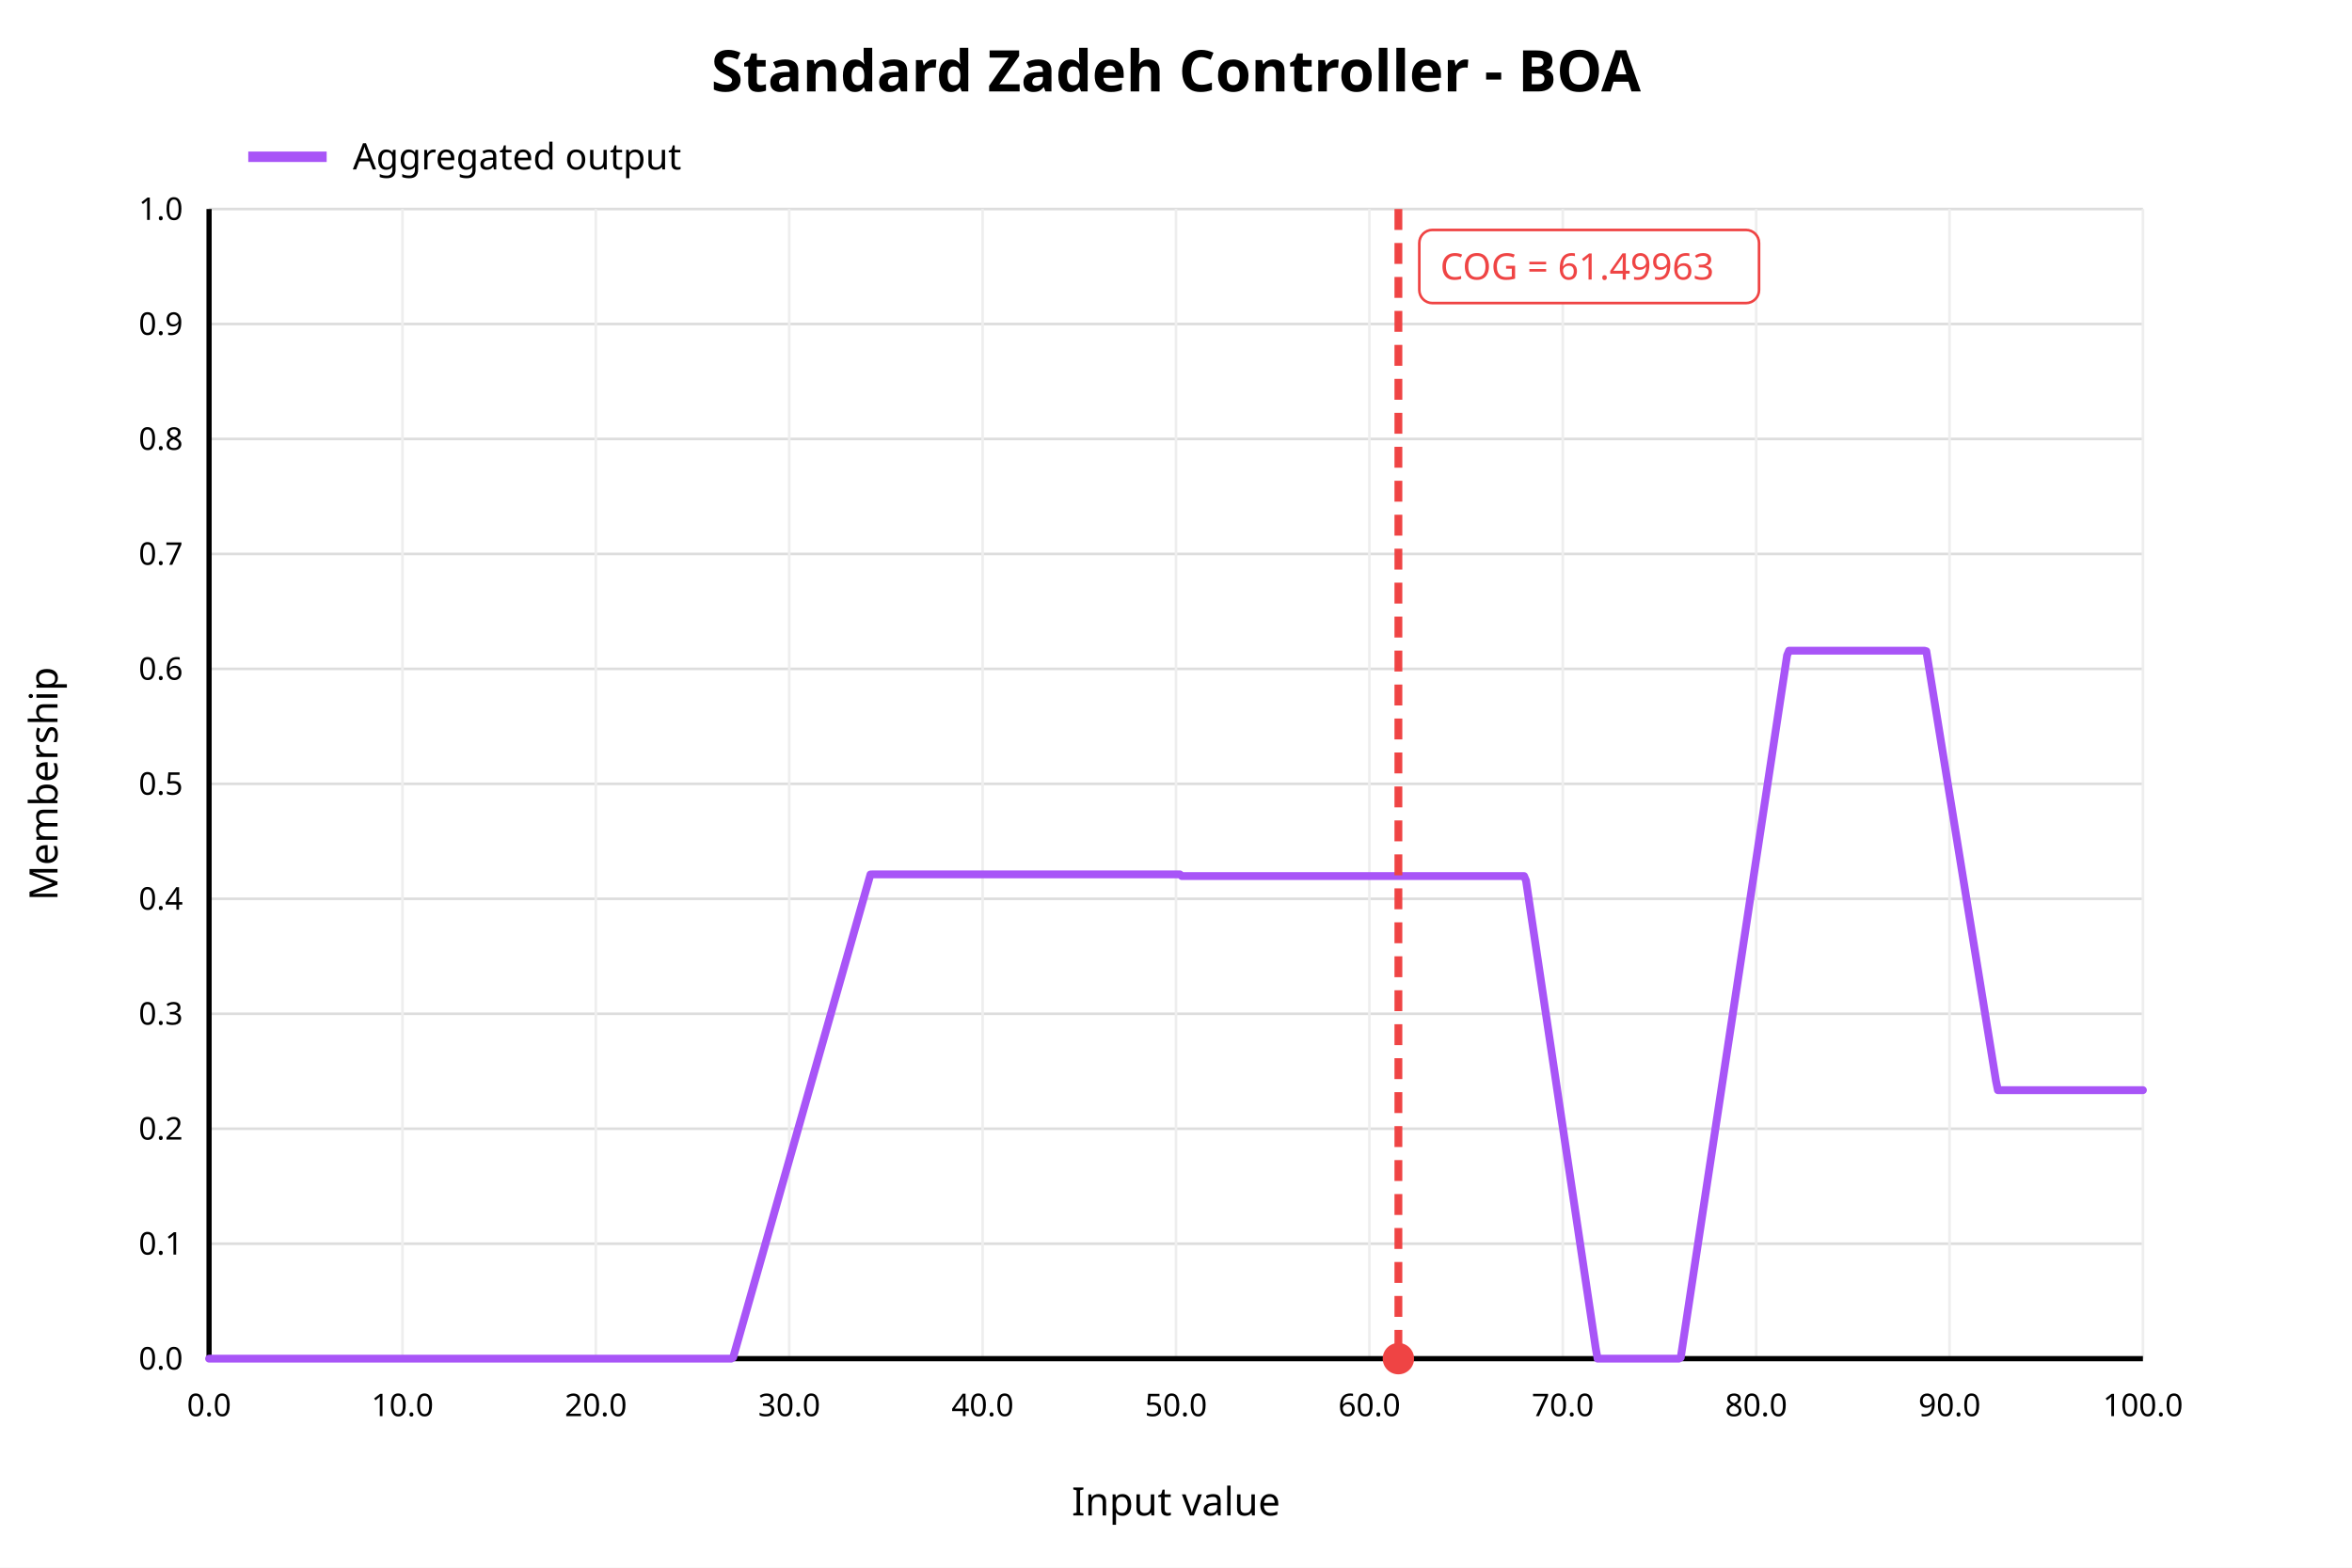
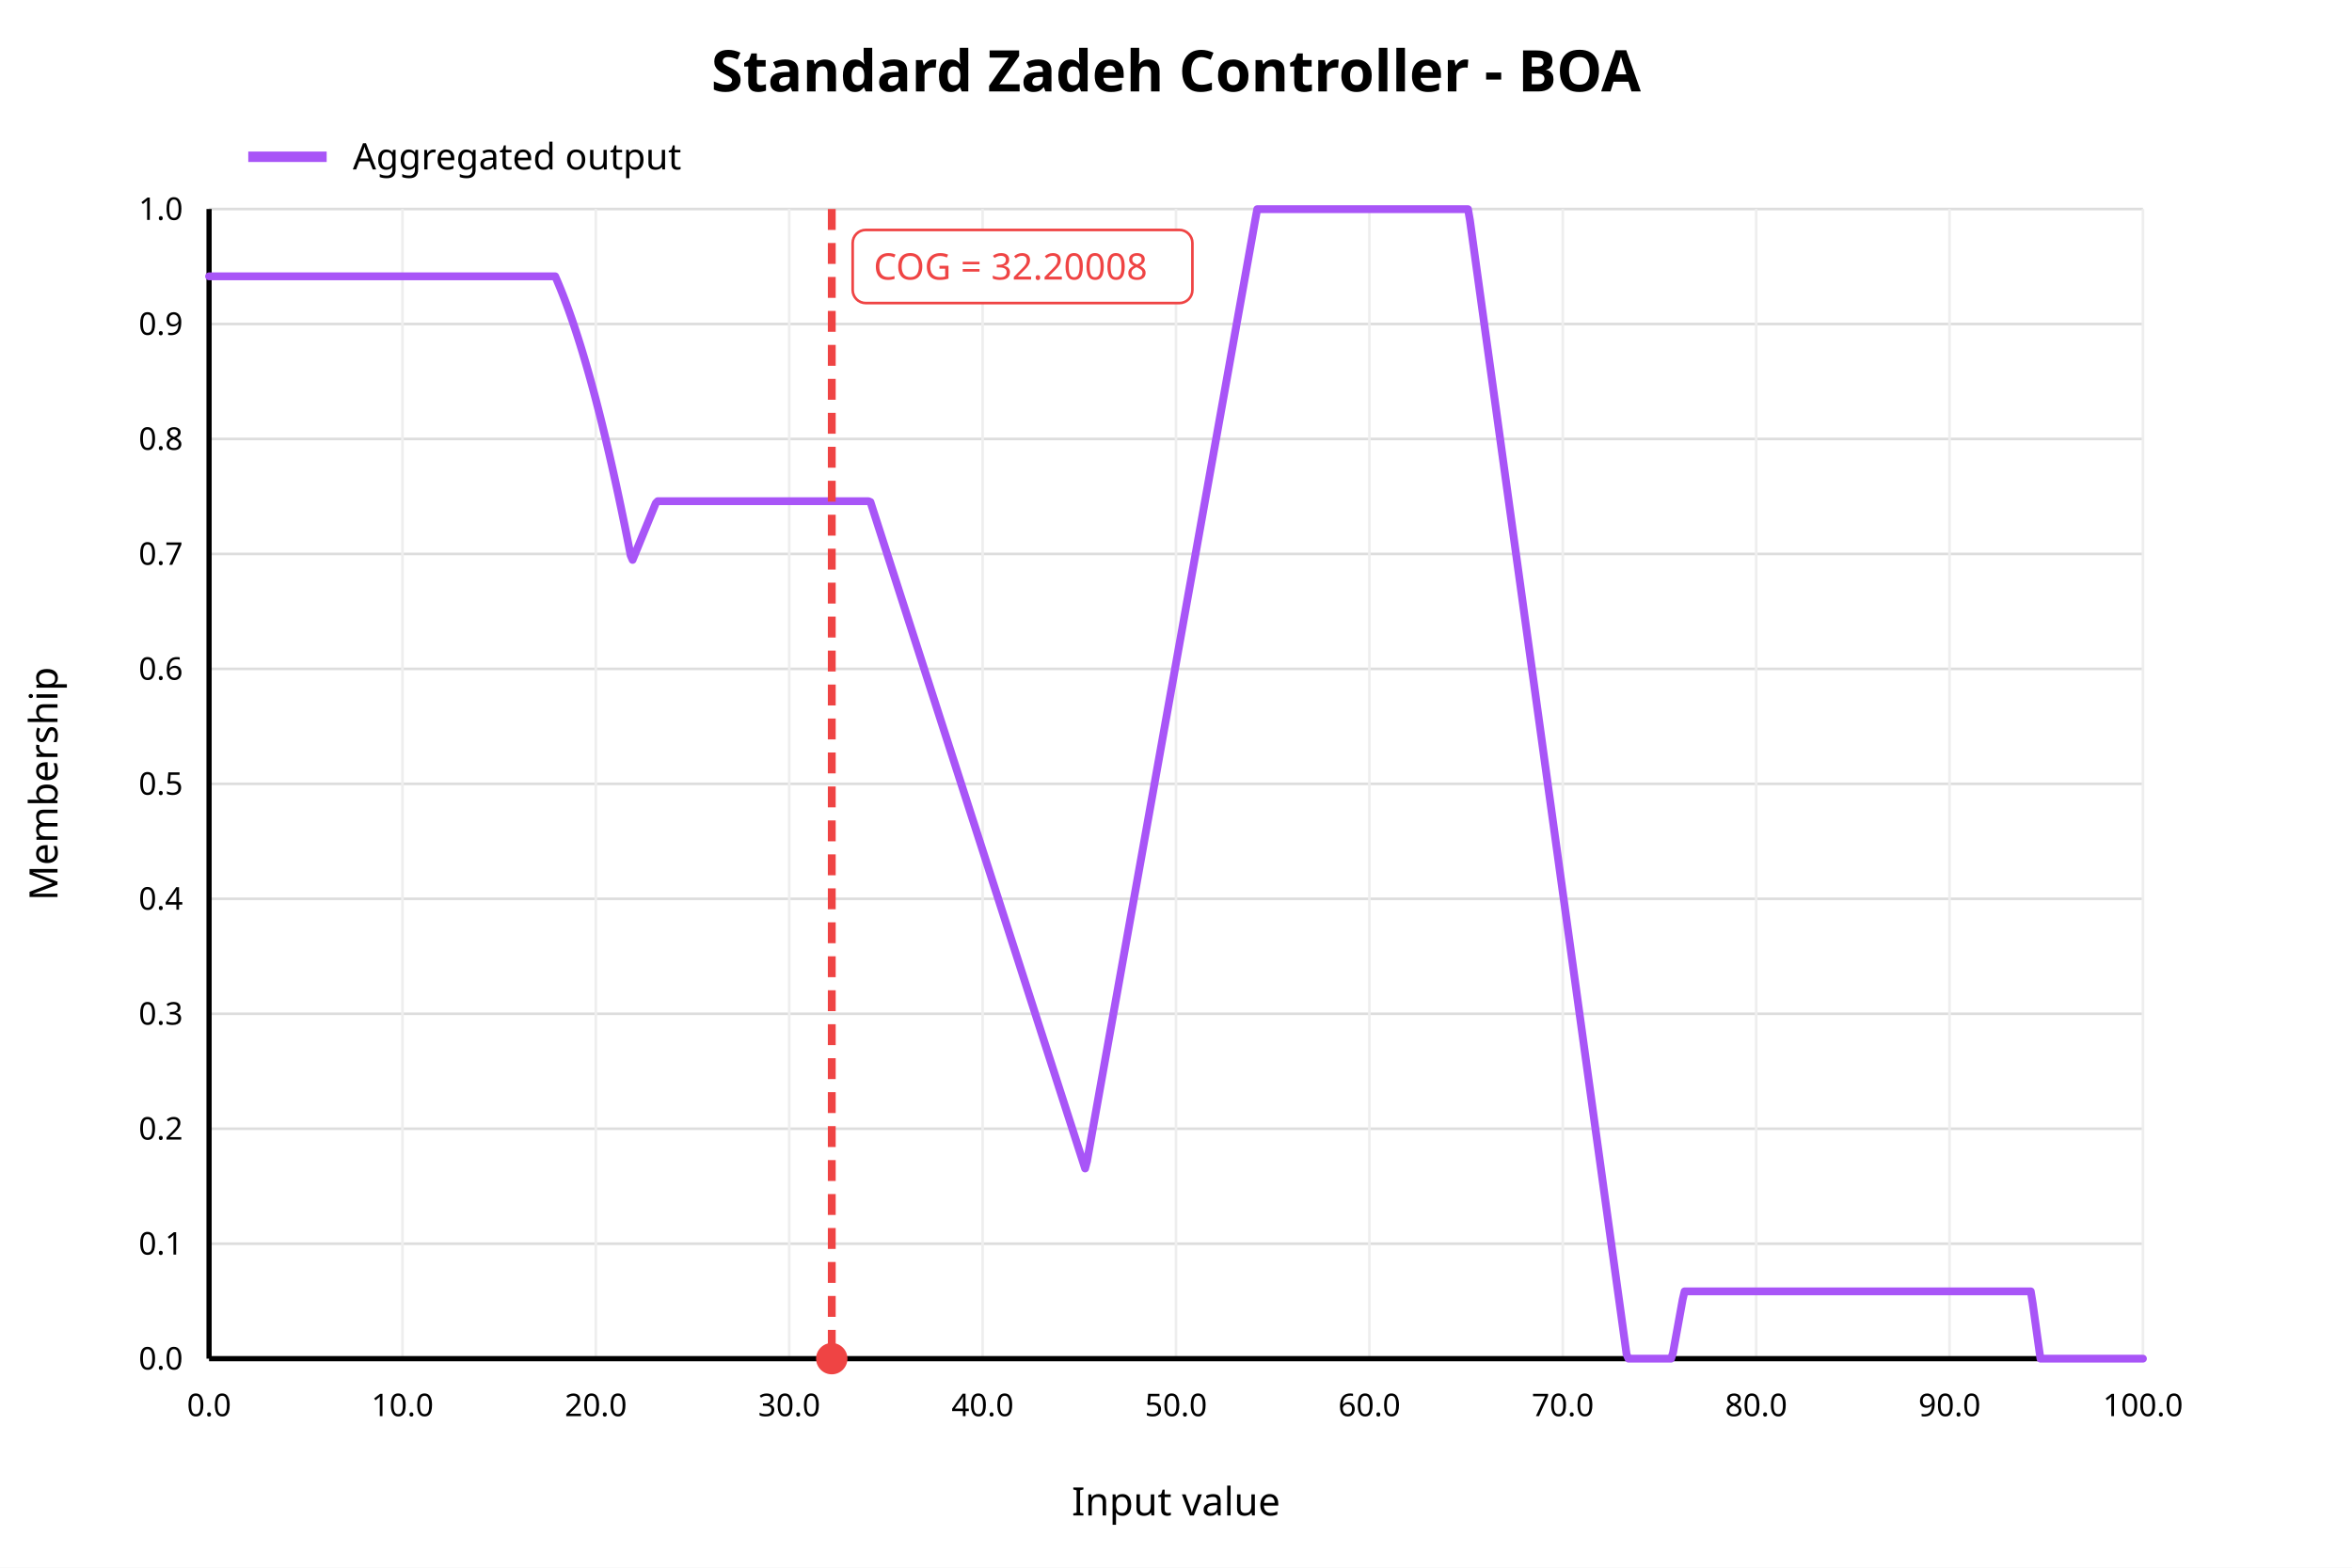
<svg xmlns="http://www.w3.org/2000/svg" width="900" height="600" viewBox="0 0 900 600">
  <rect x="0" y="0" width="900" height="600" fill="white" />
  <text x="450" y="35" text-anchor="middle" font-family="sans-serif" font-size="22" font-weight="bold" fill="black">Standard Zadeh Controller - BOA</text>
  <line x1="80" y1="520.00" x2="820" y2="520.00" stroke="#dddddd" stroke-width="1" />
  <text x="70" y="520.00" text-anchor="end" dominant-baseline="middle" font-family="sans-serif" font-size="12" fill="black">0.0</text>
  <line x1="80" y1="476.00" x2="820" y2="476.00" stroke="#dddddd" stroke-width="1" />
  <text x="70" y="476.00" text-anchor="end" dominant-baseline="middle" font-family="sans-serif" font-size="12" fill="black">0.1</text>
  <line x1="80" y1="432.00" x2="820" y2="432.00" stroke="#dddddd" stroke-width="1" />
  <text x="70" y="432.00" text-anchor="end" dominant-baseline="middle" font-family="sans-serif" font-size="12" fill="black">0.2</text>
  <line x1="80" y1="388.00" x2="820" y2="388.00" stroke="#dddddd" stroke-width="1" />
  <text x="70" y="388.00" text-anchor="end" dominant-baseline="middle" font-family="sans-serif" font-size="12" fill="black">0.3</text>
  <line x1="80" y1="344.00" x2="820" y2="344.00" stroke="#dddddd" stroke-width="1" />
  <text x="70" y="344.00" text-anchor="end" dominant-baseline="middle" font-family="sans-serif" font-size="12" fill="black">0.4</text>
  <line x1="80" y1="300.00" x2="820" y2="300.00" stroke="#dddddd" stroke-width="1" />
  <text x="70" y="300.00" text-anchor="end" dominant-baseline="middle" font-family="sans-serif" font-size="12" fill="black">0.5</text>
  <line x1="80" y1="256.00" x2="820" y2="256.00" stroke="#dddddd" stroke-width="1" />
  <text x="70" y="256.00" text-anchor="end" dominant-baseline="middle" font-family="sans-serif" font-size="12" fill="black">0.6</text>
  <line x1="80" y1="212.00" x2="820" y2="212.00" stroke="#dddddd" stroke-width="1" />
  <text x="70" y="212.00" text-anchor="end" dominant-baseline="middle" font-family="sans-serif" font-size="12" fill="black">0.7</text>
  <line x1="80" y1="168.00" x2="820" y2="168.00" stroke="#dddddd" stroke-width="1" />
  <text x="70" y="168.00" text-anchor="end" dominant-baseline="middle" font-family="sans-serif" font-size="12" fill="black">0.8</text>
  <line x1="80" y1="124.00" x2="820" y2="124.00" stroke="#dddddd" stroke-width="1" />
  <text x="70" y="124.00" text-anchor="end" dominant-baseline="middle" font-family="sans-serif" font-size="12" fill="black">0.9</text>
  <line x1="80" y1="80.00" x2="820" y2="80.00" stroke="#dddddd" stroke-width="1" />
  <text x="70" y="80.00" text-anchor="end" dominant-baseline="middle" font-family="sans-serif" font-size="12" fill="black">1.0</text>
  <line x1="80.00" y1="80" x2="80.00" y2="520" stroke="#eeeeee" stroke-width="1" />
  <text x="80.00" y="542" text-anchor="middle" font-family="sans-serif" font-size="12" fill="black">0.0</text>
  <line x1="154.00" y1="80" x2="154.00" y2="520" stroke="#eeeeee" stroke-width="1" />
  <text x="154.00" y="542" text-anchor="middle" font-family="sans-serif" font-size="12" fill="black">10.0</text>
  <line x1="228.00" y1="80" x2="228.00" y2="520" stroke="#eeeeee" stroke-width="1" />
  <text x="228.00" y="542" text-anchor="middle" font-family="sans-serif" font-size="12" fill="black">20.0</text>
  <line x1="302.00" y1="80" x2="302.00" y2="520" stroke="#eeeeee" stroke-width="1" />
  <text x="302.00" y="542" text-anchor="middle" font-family="sans-serif" font-size="12" fill="black">30.0</text>
  <line x1="376.00" y1="80" x2="376.00" y2="520" stroke="#eeeeee" stroke-width="1" />
  <text x="376.00" y="542" text-anchor="middle" font-family="sans-serif" font-size="12" fill="black">40.0</text>
  <line x1="450.00" y1="80" x2="450.00" y2="520" stroke="#eeeeee" stroke-width="1" />
  <text x="450.00" y="542" text-anchor="middle" font-family="sans-serif" font-size="12" fill="black">50.0</text>
  <line x1="524.00" y1="80" x2="524.00" y2="520" stroke="#eeeeee" stroke-width="1" />
  <text x="524.00" y="542" text-anchor="middle" font-family="sans-serif" font-size="12" fill="black">60.0</text>
  <line x1="598.00" y1="80" x2="598.00" y2="520" stroke="#eeeeee" stroke-width="1" />
  <text x="598.00" y="542" text-anchor="middle" font-family="sans-serif" font-size="12" fill="black">70.0</text>
  <line x1="672.00" y1="80" x2="672.00" y2="520" stroke="#eeeeee" stroke-width="1" />
  <text x="672.00" y="542" text-anchor="middle" font-family="sans-serif" font-size="12" fill="black">80.0</text>
  <line x1="746.00" y1="80" x2="746.00" y2="520" stroke="#eeeeee" stroke-width="1" />
  <text x="746.00" y="542" text-anchor="middle" font-family="sans-serif" font-size="12" fill="black">90.0</text>
  <line x1="820.00" y1="80" x2="820.00" y2="520" stroke="#eeeeee" stroke-width="1" />
  <text x="820.00" y="542" text-anchor="middle" font-family="sans-serif" font-size="12" fill="black">100.0</text>
  <line x1="80" y1="520" x2="820" y2="520" stroke="black" stroke-width="2" />
  <line x1="80" y1="80" x2="80" y2="520" stroke="black" stroke-width="2" />
  <text x="450" y="580" text-anchor="middle" font-family="sans-serif" font-size="15" fill="black">Input value</text>
  <text x="22" y="300" text-anchor="middle" font-family="sans-serif" font-size="15" fill="black" transform="rotate(-90 22 300)">Membership</text>
-   <polyline fill="none" stroke="#a855f7" stroke-width="3" stroke-linejoin="round" stroke-linecap="round" points="80.00,520.00 80.74,520.00 81.48,520.00 82.22,520.00 82.96,520.00 83.70,520.00 84.44,520.00 85.18,520.00 85.92,520.00 86.66,520.00 87.40,520.00 88.14,520.00 88.88,520.00 89.62,520.00 90.36,520.00 91.10,520.00 91.84,520.00 92.58,520.00 93.32,520.00 94.06,520.00 94.80,520.00 95.54,520.00 96.28,520.00 97.02,520.00 97.76,520.00 98.50,520.00 99.24,520.00 99.98,520.00 100.72,520.00 101.46,520.00 102.20,520.00 102.94,520.00 103.68,520.00 104.42,520.00 105.16,520.00 105.90,520.00 106.64,520.00 107.38,520.00 108.12,520.00 108.86,520.00 109.60,520.00 110.34,520.00 111.08,520.00 111.82,520.00 112.56,520.00 113.30,520.00 114.04,520.00 114.78,520.00 115.52,520.00 116.26,520.00 117.00,520.00 117.74,520.00 118.48,520.00 119.22,520.00 119.96,520.00 120.70,520.00 121.44,520.00 122.18,520.00 122.92,520.00 123.66,520.00 124.40,520.00 125.14,520.00 125.88,520.00 126.62,520.00 127.36,520.00 128.10,520.00 128.84,520.00 129.58,520.00 130.32,520.00 131.06,520.00 131.80,520.00 132.54,520.00 133.28,520.00 134.02,520.00 134.76,520.00 135.50,520.00 136.24,520.00 136.98,520.00 137.72,520.00 138.46,520.00 139.20,520.00 139.94,520.00 140.68,520.00 141.42,520.00 142.16,520.00 142.90,520.00 143.64,520.00 144.38,520.00 145.12,520.00 145.86,520.00 146.60,520.00 147.34,520.00 148.08,520.00 148.82,520.00 149.56,520.00 150.30,520.00 151.04,520.00 151.78,520.00 152.52,520.00 153.26,520.00 154.00,520.00 154.74,520.00 155.48,520.00 156.22,520.00 156.96,520.00 157.70,520.00 158.44,520.00 159.18,520.00 159.92,520.00 160.66,520.00 161.40,520.00 162.14,520.00 162.88,520.00 163.62,520.00 164.36,520.00 165.10,520.00 165.84,520.00 166.58,520.00 167.32,520.00 168.06,520.00 168.80,520.00 169.54,520.00 170.28,520.00 171.02,520.00 171.76,520.00 172.50,520.00 173.24,520.00 173.98,520.00 174.72,520.00 175.46,520.00 176.20,520.00 176.94,520.00 177.68,520.00 178.42,520.00 179.16,520.00 179.90,520.00 180.64,520.00 181.38,520.00 182.12,520.00 182.86,520.00 183.60,520.00 184.34,520.00 185.08,520.00 185.82,520.00 186.56,520.00 187.30,520.00 188.04,520.00 188.78,520.00 189.52,520.00 190.26,520.00 191.00,520.00 191.74,520.00 192.48,520.00 193.22,520.00 193.96,520.00 194.70,520.00 195.44,520.00 196.18,520.00 196.92,520.00 197.66,520.00 198.40,520.00 199.14,520.00 199.88,520.00 200.62,520.00 201.36,520.00 202.10,520.00 202.84,520.00 203.58,520.00 204.32,520.00 205.06,520.00 205.80,520.00 206.54,520.00 207.28,520.00 208.02,520.00 208.76,520.00 209.50,520.00 210.24,520.00 210.98,520.00 211.72,520.00 212.46,520.00 213.20,520.00 213.94,520.00 214.68,520.00 215.42,520.00 216.16,520.00 216.90,520.00 217.64,520.00 218.38,520.00 219.12,520.00 219.86,520.00 220.60,520.00 221.34,520.00 222.08,520.00 222.82,520.00 223.56,520.00 224.30,520.00 225.04,520.00 225.78,520.00 226.52,520.00 227.26,520.00 228.00,520.00 228.74,520.00 229.48,520.00 230.22,520.00 230.96,520.00 231.70,520.00 232.44,520.00 233.18,520.00 233.92,520.00 234.66,520.00 235.40,520.00 236.14,520.00 236.88,520.00 237.62,520.00 238.36,520.00 239.10,520.00 239.84,520.00 240.58,520.00 241.32,520.00 242.06,520.00 242.80,520.00 243.54,520.00 244.28,520.00 245.02,520.00 245.76,520.00 246.50,520.00 247.24,520.00 247.98,520.00 248.72,520.00 249.46,520.00 250.20,520.00 250.94,520.00 251.68,520.00 252.42,520.00 253.16,520.00 253.90,520.00 254.64,520.00 255.38,520.00 256.12,520.00 256.86,520.00 257.60,520.00 258.34,520.00 259.08,520.00 259.82,520.00 260.56,520.00 261.30,520.00 262.04,520.00 262.78,520.00 263.52,520.00 264.26,520.00 265.00,520.00 265.74,520.00 266.48,520.00 267.22,520.00 267.96,520.00 268.70,520.00 269.44,520.00 270.18,520.00 270.92,520.00 271.66,520.00 272.40,520.00 273.14,520.00 273.88,520.00 274.62,520.00 275.36,520.00 276.10,520.00 276.84,520.00 277.58,520.00 278.32,520.00 279.06,520.00 279.80,520.00 280.54,519.53 281.28,516.93 282.02,514.32 282.76,511.72 283.50,509.12 284.24,506.51 284.98,503.91 285.72,501.31 286.46,498.70 287.20,496.10 287.94,493.50 288.68,490.89 289.42,488.29 290.16,485.68 290.90,483.08 291.64,480.48 292.38,477.87 293.12,475.27 293.86,472.67 294.60,470.06 295.34,467.46 296.08,464.86 296.82,462.25 297.56,459.65 298.30,457.05 299.04,454.44 299.78,451.84 300.52,449.23 301.26,446.63 302.00,444.03 302.74,441.42 303.48,438.82 304.22,436.22 304.96,433.61 305.70,431.01 306.44,428.41 307.18,425.80 307.92,423.20 308.66,420.59 309.40,417.99 310.14,415.39 310.88,412.78 311.62,410.18 312.36,407.58 313.10,404.97 313.84,402.37 314.58,399.77 315.32,397.16 316.06,394.56 316.80,391.96 317.54,389.35 318.28,386.75 319.02,384.14 319.76,381.54 320.50,378.94 321.24,376.33 321.98,373.73 322.72,371.13 323.46,368.52 324.20,365.92 324.94,363.32 325.68,360.71 326.42,358.11 327.16,355.50 327.90,352.90 328.64,350.30 329.38,347.69 330.12,345.09 330.86,342.49 331.60,339.88 332.34,337.28 333.08,334.68 333.82,334.65 334.56,334.65 335.30,334.65 336.04,334.65 336.78,334.65 337.52,334.65 338.26,334.65 339.00,334.65 339.74,334.65 340.48,334.65 341.22,334.65 341.96,334.65 342.70,334.65 343.44,334.65 344.18,334.65 344.92,334.65 345.66,334.65 346.40,334.65 347.14,334.65 347.88,334.65 348.62,334.65 349.36,334.65 350.10,334.65 350.84,334.65 351.58,334.65 352.32,334.65 353.06,334.65 353.80,334.65 354.54,334.65 355.28,334.65 356.02,334.65 356.76,334.65 357.50,334.65 358.24,334.65 358.98,334.65 359.72,334.65 360.46,334.65 361.20,334.65 361.94,334.65 362.68,334.65 363.42,334.65 364.16,334.65 364.90,334.65 365.64,334.65 366.38,334.65 367.12,334.65 367.86,334.65 368.60,334.65 369.34,334.65 370.08,334.65 370.82,334.65 371.56,334.65 372.30,334.65 373.04,334.65 373.78,334.65 374.52,334.65 375.26,334.65 376.00,334.65 376.74,334.65 377.48,334.65 378.22,334.65 378.96,334.65 379.70,334.65 380.44,334.65 381.18,334.65 381.92,334.65 382.66,334.65 383.40,334.65 384.14,334.65 384.88,334.65 385.62,334.65 386.36,334.65 387.10,334.65 387.84,334.65 388.58,334.65 389.32,334.65 390.06,334.65 390.80,334.65 391.54,334.65 392.28,334.65 393.02,334.65 393.76,334.65 394.50,334.65 395.24,334.65 395.98,334.65 396.72,334.65 397.46,334.65 398.20,334.65 398.94,334.65 399.68,334.65 400.42,334.65 401.16,334.65 401.90,334.65 402.64,334.65 403.38,334.65 404.12,334.65 404.86,334.65 405.60,334.65 406.34,334.65 407.08,334.65 407.82,334.65 408.56,334.65 409.30,334.65 410.04,334.65 410.78,334.65 411.52,334.65 412.26,334.65 413.00,334.65 413.74,334.65 414.48,334.65 415.22,334.65 415.96,334.65 416.70,334.65 417.44,334.65 418.18,334.65 418.92,334.65 419.66,334.65 420.40,334.65 421.14,334.65 421.88,334.65 422.62,334.65 423.36,334.65 424.10,334.65 424.84,334.65 425.58,334.65 426.32,334.65 427.06,334.65 427.80,334.65 428.54,334.65 429.28,334.65 430.02,334.65 430.76,334.65 431.50,334.65 432.24,334.65 432.98,334.65 433.72,334.65 434.46,334.65 435.20,334.65 435.94,334.65 436.68,334.65 437.42,334.65 438.16,334.65 438.90,334.65 439.64,334.65 440.38,334.65 441.12,334.65 441.86,334.65 442.60,334.65 443.34,334.65 444.08,334.65 444.82,334.65 445.56,334.65 446.30,334.65 447.04,334.65 447.78,334.65 448.52,334.65 449.26,334.65 450.00,334.65 450.74,334.65 451.48,334.65 452.22,335.30 452.96,335.30 453.70,335.30 454.44,335.30 455.18,335.30 455.92,335.30 456.66,335.30 457.40,335.30 458.14,335.30 458.88,335.30 459.62,335.30 460.36,335.30 461.10,335.30 461.84,335.30 462.58,335.30 463.32,335.30 464.06,335.30 464.80,335.30 465.54,335.30 466.28,335.30 467.02,335.30 467.76,335.30 468.50,335.30 469.24,335.30 469.98,335.30 470.72,335.30 471.46,335.30 472.20,335.30 472.94,335.30 473.68,335.30 474.42,335.30 475.16,335.30 475.90,335.30 476.64,335.30 477.38,335.30 478.12,335.30 478.86,335.30 479.60,335.30 480.34,335.30 481.08,335.30 481.82,335.30 482.56,335.30 483.30,335.30 484.04,335.30 484.78,335.30 485.52,335.30 486.26,335.30 487.00,335.30 487.74,335.30 488.48,335.30 489.22,335.30 489.96,335.30 490.70,335.30 491.44,335.30 492.18,335.30 492.92,335.30 493.66,335.30 494.40,335.30 495.14,335.30 495.88,335.30 496.62,335.30 497.36,335.30 498.10,335.30 498.84,335.30 499.58,335.30 500.32,335.30 501.06,335.30 501.80,335.30 502.54,335.30 503.28,335.30 504.02,335.30 504.76,335.30 505.50,335.30 506.24,335.30 506.98,335.30 507.72,335.30 508.46,335.30 509.20,335.30 509.94,335.30 510.68,335.30 511.42,335.30 512.16,335.30 512.90,335.30 513.64,335.30 514.38,335.30 515.12,335.30 515.86,335.30 516.60,335.30 517.34,335.30 518.08,335.30 518.82,335.30 519.56,335.30 520.30,335.30 521.04,335.30 521.78,335.30 522.52,335.30 523.26,335.30 524.00,335.30 524.74,335.30 525.48,335.30 526.22,335.30 526.96,335.30 527.70,335.30 528.44,335.30 529.18,335.30 529.92,335.30 530.66,335.30 531.40,335.30 532.14,335.30 532.88,335.30 533.62,335.30 534.36,335.30 535.10,335.30 535.84,335.30 536.58,335.30 537.32,335.30 538.06,335.30 538.80,335.30 539.54,335.30 540.28,335.30 541.02,335.30 541.76,335.30 542.50,335.30 543.24,335.30 543.98,335.30 544.72,335.30 545.46,335.30 546.20,335.30 546.94,335.30 547.68,335.30 548.42,335.30 549.16,335.30 549.90,335.30 550.64,335.30 551.38,335.30 552.12,335.30 552.86,335.30 553.60,335.30 554.34,335.30 555.08,335.30 555.82,335.30 556.56,335.30 557.30,335.30 558.04,335.30 558.78,335.30 559.52,335.30 560.26,335.30 561.00,335.30 561.74,335.30 562.48,335.30 563.22,335.30 563.96,335.30 564.70,335.30 565.44,335.30 566.18,335.30 566.92,335.30 567.66,335.30 568.40,335.30 569.14,335.30 569.88,335.30 570.62,335.30 571.36,335.30 572.10,335.30 572.84,335.30 573.58,335.30 574.32,335.30 575.06,335.30 575.80,335.30 576.54,335.30 577.28,335.30 578.02,335.30 578.76,335.30 579.50,335.30 580.24,335.30 580.98,335.30 581.72,335.30 582.46,335.30 583.20,335.30 583.94,337.06 584.68,342.03 585.42,347.00 586.16,351.96 586.90,356.93 587.64,361.89 588.38,366.86 589.12,371.82 589.86,376.79 590.60,381.75 591.34,386.72 592.08,391.68 592.82,396.65 593.56,401.61 594.30,406.58 595.04,411.54 595.78,416.51 596.52,421.47 597.26,426.44 598.00,431.40 598.74,436.37 599.48,441.33 600.22,446.30 600.96,451.26 601.70,456.23 602.44,461.19 603.18,466.16 603.92,471.12 604.66,476.09 605.40,481.05 606.14,486.02 606.88,490.98 607.62,495.95 608.36,500.91 609.10,505.88 609.84,510.84 610.58,515.81 611.32,520.00 612.06,520.00 612.80,520.00 613.54,520.00 614.28,520.00 615.02,520.00 615.76,520.00 616.50,520.00 617.24,520.00 617.98,520.00 618.72,520.00 619.46,520.00 620.20,520.00 620.94,520.00 621.68,520.00 622.42,520.00 623.16,520.00 623.90,520.00 624.64,520.00 625.38,520.00 626.12,520.00 626.86,520.00 627.60,520.00 628.34,520.00 629.08,520.00 629.82,520.00 630.56,520.00 631.30,520.00 632.04,520.00 632.78,520.00 633.52,520.00 634.26,520.00 635.00,520.00 635.74,520.00 636.48,520.00 637.22,520.00 637.96,520.00 638.70,520.00 639.44,520.00 640.18,520.00 640.92,520.00 641.66,520.00 642.40,520.00 643.14,519.58 643.88,514.70 644.62,509.81 645.36,504.92 646.10,500.04 646.84,495.15 647.58,490.26 648.32,485.37 649.06,480.49 649.80,475.60 650.54,470.71 651.28,465.82 652.02,460.94 652.76,456.05 653.50,451.16 654.24,446.28 654.98,441.39 655.72,436.50 656.46,431.61 657.20,426.73 657.94,421.84 658.68,416.95 659.42,412.07 660.16,407.18 660.90,402.29 661.64,397.40 662.38,392.52 663.12,387.63 663.86,382.74 664.60,377.86 665.34,372.97 666.08,368.08 666.82,363.19 667.56,358.31 668.30,353.42 669.04,348.53 669.78,343.65 670.52,338.76 671.26,333.87 672.00,328.98 672.74,324.10 673.48,319.21 674.22,314.32 674.96,309.44 675.70,304.55 676.44,299.66 677.18,294.77 677.92,289.89 678.66,285.00 679.40,280.11 680.14,275.23 680.88,270.34 681.62,265.45 682.36,260.56 683.10,255.68 683.84,250.79 684.58,249.03 685.32,249.03 686.06,249.03 686.80,249.03 687.54,249.03 688.28,249.03 689.02,249.03 689.76,249.03 690.50,249.03 691.24,249.03 691.98,249.03 692.72,249.03 693.46,249.03 694.20,249.03 694.94,249.03 695.68,249.03 696.42,249.03 697.16,249.03 697.90,249.03 698.64,249.03 699.38,249.03 700.12,249.03 700.86,249.03 701.60,249.03 702.34,249.03 703.08,249.03 703.82,249.03 704.56,249.03 705.30,249.03 706.04,249.03 706.78,249.03 707.52,249.03 708.26,249.03 709.00,249.03 709.74,249.03 710.48,249.03 711.22,249.03 711.96,249.03 712.70,249.03 713.44,249.03 714.18,249.03 714.92,249.03 715.66,249.03 716.40,249.03 717.14,249.03 717.88,249.03 718.62,249.03 719.36,249.03 720.10,249.03 720.84,249.03 721.58,249.03 722.32,249.03 723.06,249.03 723.80,249.03 724.54,249.03 725.28,249.03 726.02,249.03 726.76,249.03 727.50,249.03 728.24,249.03 728.98,249.03 729.72,249.03 730.46,249.03 731.20,249.03 731.94,249.03 732.68,249.03 733.42,249.03 734.16,249.03 734.90,249.03 735.64,249.03 736.38,249.03 737.12,249.23 737.86,253.80 738.60,258.36 739.34,262.93 740.08,267.50 740.82,272.07 741.56,276.63 742.30,281.20 743.04,285.77 743.78,290.33 744.52,294.90 745.26,299.47 746.00,304.04 746.74,308.60 747.48,313.17 748.22,317.74 748.96,322.30 749.70,326.87 750.44,331.44 751.18,336.01 751.92,340.57 752.66,345.14 753.40,349.71 754.14,354.27 754.88,358.84 755.62,363.41 756.36,367.98 757.10,372.54 757.84,377.11 758.58,381.68 759.32,386.24 760.06,390.81 760.80,395.38 761.54,399.95 762.28,404.51 763.02,409.08 763.76,413.65 764.50,417.24 765.24,417.24 765.98,417.24 766.72,417.24 767.46,417.24 768.20,417.24 768.94,417.24 769.68,417.24 770.42,417.24 771.16,417.24 771.90,417.24 772.64,417.24 773.38,417.24 774.12,417.24 774.86,417.24 775.60,417.24 776.34,417.24 777.08,417.24 777.82,417.24 778.56,417.24 779.30,417.24 780.04,417.24 780.78,417.24 781.52,417.24 782.26,417.24 783.00,417.24 783.74,417.24 784.48,417.24 785.22,417.24 785.96,417.24 786.70,417.24 787.44,417.24 788.18,417.24 788.92,417.24 789.66,417.24 790.40,417.24 791.14,417.24 791.88,417.24 792.62,417.24 793.36,417.24 794.10,417.24 794.84,417.24 795.58,417.24 796.32,417.24 797.06,417.24 797.80,417.24 798.54,417.24 799.28,417.24 800.02,417.24 800.76,417.24 801.50,417.24 802.24,417.24 802.98,417.24 803.72,417.24 804.46,417.24 805.20,417.24 805.94,417.24 806.68,417.24 807.42,417.24 808.16,417.24 808.90,417.24 809.64,417.24 810.38,417.24 811.12,417.24 811.86,417.24 812.60,417.24 813.34,417.24 814.08,417.24 814.82,417.24 815.56,417.24 816.30,417.24 817.04,417.24 817.78,417.24 818.52,417.24 819.26,417.24 820.00,417.24" />
-   <line x1="535.10" y1="80" x2="535.10" y2="520" stroke="#ef4444" stroke-width="3" stroke-dasharray="8 5" />
-   <circle cx="535.10" cy="520" r="6" fill="#ef4444" />
-   <rect x="543.10" y="88" width="130" height="28" rx="5" fill="white" stroke="#ef4444" />
-   <text x="551.10" y="107" font-family="sans-serif" font-size="14" fill="#ef4444">COG = 61.49963</text>
+   <polyline fill="none" stroke="#a855f7" stroke-width="3" stroke-linejoin="round" stroke-linecap="round" points="80.00,105.76 80.74,105.76 81.48,105.76 82.22,105.76 82.96,105.76 83.70,105.76 84.44,105.76 85.18,105.76 85.92,105.76 86.66,105.76 87.40,105.76 88.14,105.76 88.88,105.76 89.62,105.76 90.36,105.76 91.10,105.76 91.84,105.76 92.58,105.76 93.32,105.76 94.06,105.76 94.80,105.76 95.54,105.76 96.28,105.76 97.02,105.76 97.76,105.76 98.50,105.76 99.24,105.76 99.98,105.76 100.72,105.76 101.46,105.76 102.20,105.76 102.94,105.76 103.68,105.76 104.42,105.76 105.16,105.76 105.90,105.76 106.64,105.76 107.38,105.76 108.12,105.76 108.86,105.76 109.60,105.76 110.34,105.76 111.08,105.76 111.82,105.76 112.56,105.76 113.30,105.76 114.04,105.76 114.78,105.76 115.52,105.76 116.26,105.76 117.00,105.76 117.74,105.76 118.48,105.76 119.22,105.76 119.96,105.76 120.70,105.76 121.44,105.76 122.18,105.76 122.92,105.76 123.66,105.76 124.40,105.76 125.14,105.76 125.88,105.76 126.62,105.76 127.36,105.76 128.10,105.76 128.84,105.76 129.58,105.76 130.32,105.76 131.06,105.76 131.80,105.76 132.54,105.76 133.28,105.76 134.02,105.76 134.76,105.76 135.50,105.76 136.24,105.76 136.98,105.76 137.72,105.76 138.46,105.76 139.20,105.76 139.94,105.76 140.68,105.76 141.42,105.76 142.16,105.76 142.90,105.76 143.64,105.76 144.38,105.76 145.12,105.76 145.86,105.76 146.60,105.76 147.34,105.76 148.08,105.76 148.82,105.76 149.56,105.76 150.30,105.76 151.04,105.76 151.78,105.76 152.52,105.76 153.26,105.76 154.00,105.76 154.74,105.76 155.48,105.76 156.22,105.76 156.96,105.76 157.70,105.76 158.44,105.76 159.18,105.76 159.92,105.76 160.66,105.76 161.40,105.76 162.14,105.76 162.88,105.76 163.62,105.76 164.36,105.76 165.10,105.76 165.84,105.76 166.58,105.76 167.32,105.76 168.06,105.76 168.80,105.76 169.54,105.76 170.28,105.76 171.02,105.76 171.76,105.76 172.50,105.76 173.24,105.76 173.98,105.76 174.72,105.76 175.46,105.76 176.20,105.76 176.94,105.76 177.68,105.76 178.42,105.76 179.16,105.76 179.90,105.76 180.64,105.76 181.38,105.76 182.12,105.76 182.86,105.76 183.60,105.76 184.34,105.76 185.08,105.76 185.82,105.76 186.56,105.76 187.30,105.76 188.04,105.76 188.78,105.76 189.52,105.76 190.26,105.76 191.00,105.76 191.74,105.76 192.48,105.76 193.22,105.76 193.96,105.76 194.70,105.76 195.44,105.76 196.18,105.76 196.92,105.76 197.66,105.76 198.40,105.76 199.14,105.76 199.88,105.76 200.62,105.76 201.36,105.76 202.10,105.76 202.84,105.76 203.58,105.76 204.32,105.76 205.06,105.76 205.80,105.76 206.54,105.76 207.28,105.76 208.02,105.76 208.76,105.76 209.50,105.76 210.24,105.76 210.98,105.76 211.72,105.76 212.46,105.76 213.20,107.46 213.94,109.22 214.68,111.03 215.42,112.90 216.16,114.82 216.90,116.79 217.64,118.82 218.38,120.91 219.12,123.05 219.86,125.24 220.60,127.49 221.34,129.79 222.08,132.15 222.82,134.56 223.56,137.03 224.30,139.55 225.04,142.12 225.78,144.75 226.52,147.44 227.26,150.18 228.00,152.97 228.74,155.82 229.48,158.72 230.22,161.68 230.96,164.69 231.70,167.75 232.44,170.87 233.18,174.05 233.92,177.28 234.66,180.56 235.40,183.90 236.14,187.29 236.88,190.74 237.62,194.24 238.36,197.80 239.10,201.41 239.84,205.07 240.58,208.79 241.32,212.57 242.06,214.29 242.80,212.48 243.54,210.67 244.28,208.86 245.02,207.05 245.76,205.24 246.50,203.43 247.24,201.62 247.98,199.81 248.72,198.00 249.46,196.19 250.20,194.38 250.94,192.57 251.68,191.82 252.42,191.82 253.16,191.82 253.90,191.82 254.64,191.82 255.38,191.82 256.12,191.82 256.86,191.82 257.60,191.82 258.34,191.82 259.08,191.82 259.82,191.82 260.56,191.82 261.30,191.82 262.04,191.82 262.78,191.82 263.52,191.82 264.26,191.82 265.00,191.82 265.74,191.82 266.48,191.82 267.22,191.82 267.96,191.82 268.70,191.82 269.44,191.82 270.18,191.82 270.92,191.82 271.66,191.82 272.40,191.82 273.14,191.82 273.88,191.82 274.62,191.82 275.36,191.82 276.10,191.82 276.84,191.82 277.58,191.82 278.32,191.82 279.06,191.82 279.80,191.82 280.54,191.82 281.28,191.82 282.02,191.82 282.76,191.82 283.50,191.82 284.24,191.82 284.98,191.82 285.72,191.82 286.46,191.82 287.20,191.82 287.94,191.82 288.68,191.82 289.42,191.82 290.16,191.82 290.90,191.82 291.64,191.82 292.38,191.82 293.12,191.82 293.86,191.82 294.60,191.82 295.34,191.82 296.08,191.82 296.82,191.82 297.56,191.82 298.30,191.82 299.04,191.82 299.78,191.82 300.52,191.82 301.26,191.82 302.00,191.82 302.74,191.82 303.48,191.82 304.22,191.82 304.96,191.82 305.70,191.82 306.44,191.82 307.18,191.82 307.92,191.82 308.66,191.82 309.40,191.82 310.14,191.82 310.88,191.82 311.62,191.82 312.36,191.82 313.10,191.82 313.84,191.82 314.58,191.82 315.32,191.82 316.06,191.82 316.80,191.82 317.54,191.82 318.28,191.82 319.02,191.82 319.76,191.82 320.50,191.82 321.24,191.82 321.98,191.82 322.72,191.82 323.46,191.82 324.20,191.82 324.94,191.82 325.68,191.82 326.42,191.82 327.16,191.82 327.90,191.82 328.64,191.82 329.38,191.82 330.12,191.82 330.86,191.82 331.60,191.82 332.34,191.82 333.08,192.13 333.82,194.43 334.56,196.73 335.30,199.02 336.04,201.32 336.78,203.62 337.52,205.92 338.26,208.22 339.00,210.51 339.74,212.81 340.48,215.11 341.22,217.41 341.96,219.71 342.70,222.00 343.44,224.30 344.18,226.60 344.92,228.90 345.66,231.20 346.40,233.49 347.14,235.79 347.88,238.09 348.62,240.39 349.36,242.69 350.10,244.98 350.84,247.28 351.58,249.58 352.32,251.88 353.06,254.18 353.80,256.47 354.54,258.77 355.28,261.07 356.02,263.37 356.76,265.67 357.50,267.96 358.24,270.26 358.98,272.56 359.72,274.86 360.46,277.16 361.20,279.46 361.94,281.75 362.68,284.05 363.42,286.35 364.16,288.65 364.90,290.95 365.64,293.24 366.38,295.54 367.12,297.84 367.86,300.14 368.60,302.44 369.34,304.73 370.08,307.03 370.82,309.33 371.56,311.63 372.30,313.93 373.04,316.22 373.78,318.52 374.52,320.82 375.26,323.12 376.00,325.42 376.74,327.71 377.48,330.01 378.22,332.31 378.96,334.61 379.70,336.91 380.44,339.20 381.18,341.50 381.92,343.80 382.66,346.10 383.40,348.40 384.14,350.69 384.88,352.99 385.62,355.29 386.36,357.59 387.10,359.89 387.84,362.18 388.58,364.48 389.32,366.78 390.06,369.08 390.80,371.38 391.54,373.67 392.28,375.97 393.02,378.27 393.76,380.57 394.50,382.87 395.24,385.16 395.98,387.46 396.72,389.76 397.46,392.06 398.20,394.36 398.94,396.65 399.68,398.95 400.42,401.25 401.16,403.55 401.90,405.85 402.64,408.14 403.38,410.44 404.12,412.74 404.86,415.04 405.60,417.34 406.34,419.64 407.08,421.93 407.82,424.23 408.56,426.53 409.30,428.83 410.04,431.13 410.78,433.42 411.52,435.72 412.26,438.02 413.00,440.32 413.74,442.62 414.48,444.91 415.22,447.21 415.96,444.42 416.70,440.28 417.44,436.14 418.18,431.99 418.92,427.85 419.66,423.71 420.40,419.57 421.14,415.42 421.88,411.28 422.62,407.14 423.36,403.00 424.10,398.86 424.84,394.71 425.58,390.57 426.32,386.43 427.06,382.29 427.80,378.15 428.54,374.00 429.28,369.86 430.02,365.72 430.76,361.58 431.50,357.44 432.24,353.29 432.98,349.15 433.72,345.01 434.46,340.87 435.20,336.72 435.94,332.58 436.68,328.44 437.42,324.30 438.16,320.16 438.90,316.01 439.64,311.87 440.38,307.73 441.12,303.59 441.86,299.45 442.60,295.30 443.34,291.16 444.08,287.02 444.82,282.88 445.56,278.73 446.30,274.59 447.04,270.45 447.78,266.31 448.52,262.17 449.26,258.02 450.00,253.88 450.74,249.74 451.48,245.60 452.22,241.46 452.96,237.31 453.70,233.17 454.44,229.03 455.18,224.89 455.92,220.75 456.66,216.60 457.40,212.46 458.14,208.32 458.88,204.18 459.62,200.03 460.36,195.89 461.10,191.75 461.84,187.61 462.58,183.47 463.32,179.32 464.06,175.18 464.80,171.04 465.54,166.90 466.28,162.76 467.02,158.61 467.76,154.47 468.50,150.33 469.24,146.19 469.98,142.05 470.72,137.90 471.46,133.76 472.20,129.62 472.94,125.48 473.68,121.33 474.42,117.19 475.16,113.05 475.90,108.91 476.64,104.77 477.38,100.62 478.12,96.48 478.86,92.34 479.60,88.20 480.34,84.06 481.08,80.06 481.82,80.06 482.56,80.06 483.30,80.06 484.04,80.06 484.78,80.06 485.52,80.06 486.26,80.06 487.00,80.06 487.74,80.06 488.48,80.06 489.22,80.06 489.96,80.06 490.70,80.06 491.44,80.06 492.18,80.06 492.92,80.06 493.66,80.06 494.40,80.06 495.14,80.06 495.88,80.06 496.62,80.06 497.36,80.06 498.10,80.06 498.84,80.06 499.58,80.06 500.32,80.06 501.06,80.06 501.80,80.06 502.54,80.06 503.28,80.06 504.02,80.06 504.76,80.06 505.50,80.06 506.24,80.06 506.98,80.06 507.72,80.06 508.46,80.06 509.20,80.06 509.94,80.06 510.68,80.06 511.42,80.06 512.16,80.06 512.90,80.06 513.64,80.06 514.38,80.06 515.12,80.06 515.86,80.06 516.60,80.06 517.34,80.06 518.08,80.06 518.82,80.06 519.56,80.06 520.30,80.06 521.04,80.06 521.78,80.06 522.52,80.06 523.26,80.06 524.00,80.06 524.74,80.06 525.48,80.06 526.22,80.06 526.96,80.06 527.70,80.06 528.44,80.06 529.18,80.06 529.92,80.06 530.66,80.06 531.40,80.06 532.14,80.06 532.88,80.06 533.62,80.06 534.36,80.06 535.10,80.06 535.84,80.06 536.58,80.06 537.32,80.06 538.06,80.06 538.80,80.06 539.54,80.06 540.28,80.06 541.02,80.06 541.76,80.06 542.50,80.06 543.24,80.06 543.98,80.06 544.72,80.06 545.46,80.06 546.20,80.06 546.94,80.06 547.68,80.06 548.42,80.06 549.16,80.06 549.90,80.06 550.64,80.06 551.38,80.06 552.12,80.06 552.86,80.06 553.60,80.06 554.34,80.06 555.08,80.06 555.82,80.06 556.56,80.06 557.30,80.06 558.04,80.06 558.78,80.06 559.52,80.06 560.26,80.06 561.00,80.06 561.74,80.06 562.48,84.33 563.22,89.69 563.96,95.05 564.70,100.41 565.44,105.77 566.18,111.13 566.92,116.48 567.66,121.84 568.40,127.20 569.14,132.56 569.88,137.92 570.62,143.28 571.36,148.63 572.10,153.99 572.84,159.35 573.58,164.71 574.32,170.07 575.06,175.43 575.80,180.78 576.54,186.14 577.28,191.50 578.02,196.86 578.76,202.22 579.50,207.58 580.24,212.93 580.98,218.29 581.72,223.65 582.46,229.01 583.20,234.37 583.94,239.73 584.68,245.08 585.42,250.44 586.16,255.80 586.90,261.16 587.64,266.52 588.38,271.88 589.12,277.23 589.86,282.59 590.60,287.95 591.34,293.31 592.08,298.67 592.82,304.03 593.56,309.38 594.30,314.74 595.04,320.10 595.78,325.46 596.52,330.82 597.26,336.18 598.00,341.53 598.74,346.89 599.48,352.25 600.22,357.61 600.96,362.97 601.70,368.33 602.44,373.68 603.18,379.04 603.92,384.40 604.66,389.76 605.40,395.12 606.14,400.48 606.88,405.83 607.62,411.19 608.36,416.55 609.10,421.91 609.84,427.27 610.58,432.63 611.32,437.98 612.06,443.34 612.80,448.70 613.54,454.06 614.28,459.42 615.02,464.78 615.76,470.13 616.50,475.49 617.24,480.85 617.98,486.21 618.72,491.57 619.46,496.93 620.20,502.28 620.94,507.64 621.68,513.00 622.42,518.36 623.16,520.00 623.90,520.00 624.64,520.00 625.38,520.00 626.12,520.00 626.86,520.00 627.60,520.00 628.34,520.00 629.08,520.00 629.82,520.00 630.56,520.00 631.30,520.00 632.04,520.00 632.78,520.00 633.52,520.00 634.26,520.00 635.00,520.00 635.74,520.00 636.48,520.00 637.22,520.00 637.96,520.00 638.70,520.00 639.44,520.00 640.18,517.77 640.92,513.68 641.66,509.60 642.40,505.52 643.14,501.43 643.88,497.35 644.62,494.24 645.36,494.24 646.10,494.24 646.84,494.24 647.58,494.24 648.32,494.24 649.06,494.24 649.80,494.24 650.54,494.24 651.28,494.24 652.02,494.24 652.76,494.24 653.50,494.24 654.24,494.24 654.98,494.24 655.72,494.24 656.46,494.24 657.20,494.24 657.94,494.24 658.68,494.24 659.42,494.24 660.16,494.24 660.90,494.24 661.64,494.24 662.38,494.24 663.12,494.24 663.86,494.24 664.60,494.24 665.34,494.24 666.08,494.24 666.82,494.24 667.56,494.24 668.30,494.24 669.04,494.24 669.78,494.24 670.52,494.24 671.26,494.24 672.00,494.24 672.74,494.24 673.48,494.24 674.22,494.24 674.96,494.24 675.70,494.24 676.44,494.24 677.18,494.24 677.92,494.24 678.66,494.24 679.40,494.24 680.14,494.24 680.88,494.24 681.62,494.24 682.36,494.24 683.10,494.24 683.84,494.24 684.58,494.24 685.32,494.24 686.06,494.24 686.80,494.24 687.54,494.24 688.28,494.24 689.02,494.24 689.76,494.24 690.50,494.24 691.24,494.24 691.98,494.24 692.72,494.24 693.46,494.24 694.20,494.24 694.94,494.24 695.68,494.24 696.42,494.24 697.16,494.24 697.90,494.24 698.64,494.24 699.38,494.24 700.12,494.24 700.86,494.24 701.60,494.24 702.34,494.24 703.08,494.24 703.82,494.24 704.56,494.24 705.30,494.24 706.04,494.24 706.78,494.24 707.52,494.24 708.26,494.24 709.00,494.24 709.74,494.24 710.48,494.24 711.22,494.24 711.96,494.24 712.70,494.24 713.44,494.24 714.18,494.24 714.92,494.24 715.66,494.24 716.40,494.24 717.14,494.24 717.88,494.24 718.62,494.24 719.36,494.24 720.10,494.24 720.84,494.24 721.58,494.24 722.32,494.24 723.06,494.24 723.80,494.24 724.54,494.24 725.28,494.24 726.02,494.24 726.76,494.24 727.50,494.24 728.24,494.24 728.98,494.24 729.72,494.24 730.46,494.24 731.20,494.24 731.94,494.24 732.68,494.24 733.42,494.24 734.16,494.24 734.90,494.24 735.64,494.24 736.38,494.24 737.12,494.24 737.86,494.24 738.60,494.24 739.34,494.24 740.08,494.24 740.82,494.24 741.56,494.24 742.30,494.24 743.04,494.24 743.78,494.24 744.52,494.24 745.26,494.24 746.00,494.24 746.74,494.24 747.48,494.24 748.22,494.24 748.96,494.24 749.70,494.24 750.44,494.24 751.18,494.24 751.92,494.24 752.66,494.24 753.40,494.24 754.14,494.24 754.88,494.24 755.62,494.24 756.36,494.24 757.10,494.24 757.84,494.24 758.58,494.24 759.32,494.24 760.06,494.24 760.80,494.24 761.54,494.24 762.28,494.24 763.02,494.24 763.76,494.24 764.50,494.24 765.24,494.24 765.98,494.24 766.72,494.24 767.46,494.24 768.20,494.24 768.94,494.24 769.68,494.24 770.42,494.24 771.16,494.24 771.90,494.24 772.64,494.24 773.38,494.24 774.12,494.24 774.86,494.24 775.60,494.24 776.34,494.24 777.08,494.24 777.82,498.81 778.56,504.12 779.30,509.44 780.04,514.75 780.78,520.00 781.52,520.00 782.26,520.00 783.00,520.00 783.74,520.00 784.48,520.00 785.22,520.00 785.96,520.00 786.70,520.00 787.44,520.00 788.18,520.00 788.92,520.00 789.66,520.00 790.40,520.00 791.14,520.00 791.88,520.00 792.62,520.00 793.36,520.00 794.10,520.00 794.84,520.00 795.58,520.00 796.32,520.00 797.06,520.00 797.80,520.00 798.54,520.00 799.28,520.00 800.02,520.00 800.76,520.00 801.50,520.00 802.24,520.00 802.98,520.00 803.72,520.00 804.46,520.00 805.20,520.00 805.94,520.00 806.68,520.00 807.42,520.00 808.16,520.00 808.90,520.00 809.64,520.00 810.38,520.00 811.12,520.00 811.86,520.00 812.60,520.00 813.34,520.00 814.08,520.00 814.82,520.00 815.56,520.00 816.30,520.00 817.04,520.00 817.78,520.00 818.52,520.00 819.26,520.00 820.00,520.00" />
+   <line x1="318.28" y1="80" x2="318.28" y2="520" stroke="#ef4444" stroke-width="3" stroke-dasharray="8 5" />
+   <circle cx="318.28" cy="520" r="6" fill="#ef4444" />
+   <rect x="326.28" y="88" width="130" height="28" rx="5" fill="white" stroke="#ef4444" />
+   <text x="334.28" y="107" font-family="sans-serif" font-size="14" fill="#ef4444">COG = 32.20008</text>
  <line x1="95" y1="60" x2="125" y2="60" stroke="#a855f7" stroke-width="4" />
  <text x="135" y="60" dominant-baseline="middle" font-family="sans-serif" font-size="14" fill="black">Aggregated output</text>
</svg>
